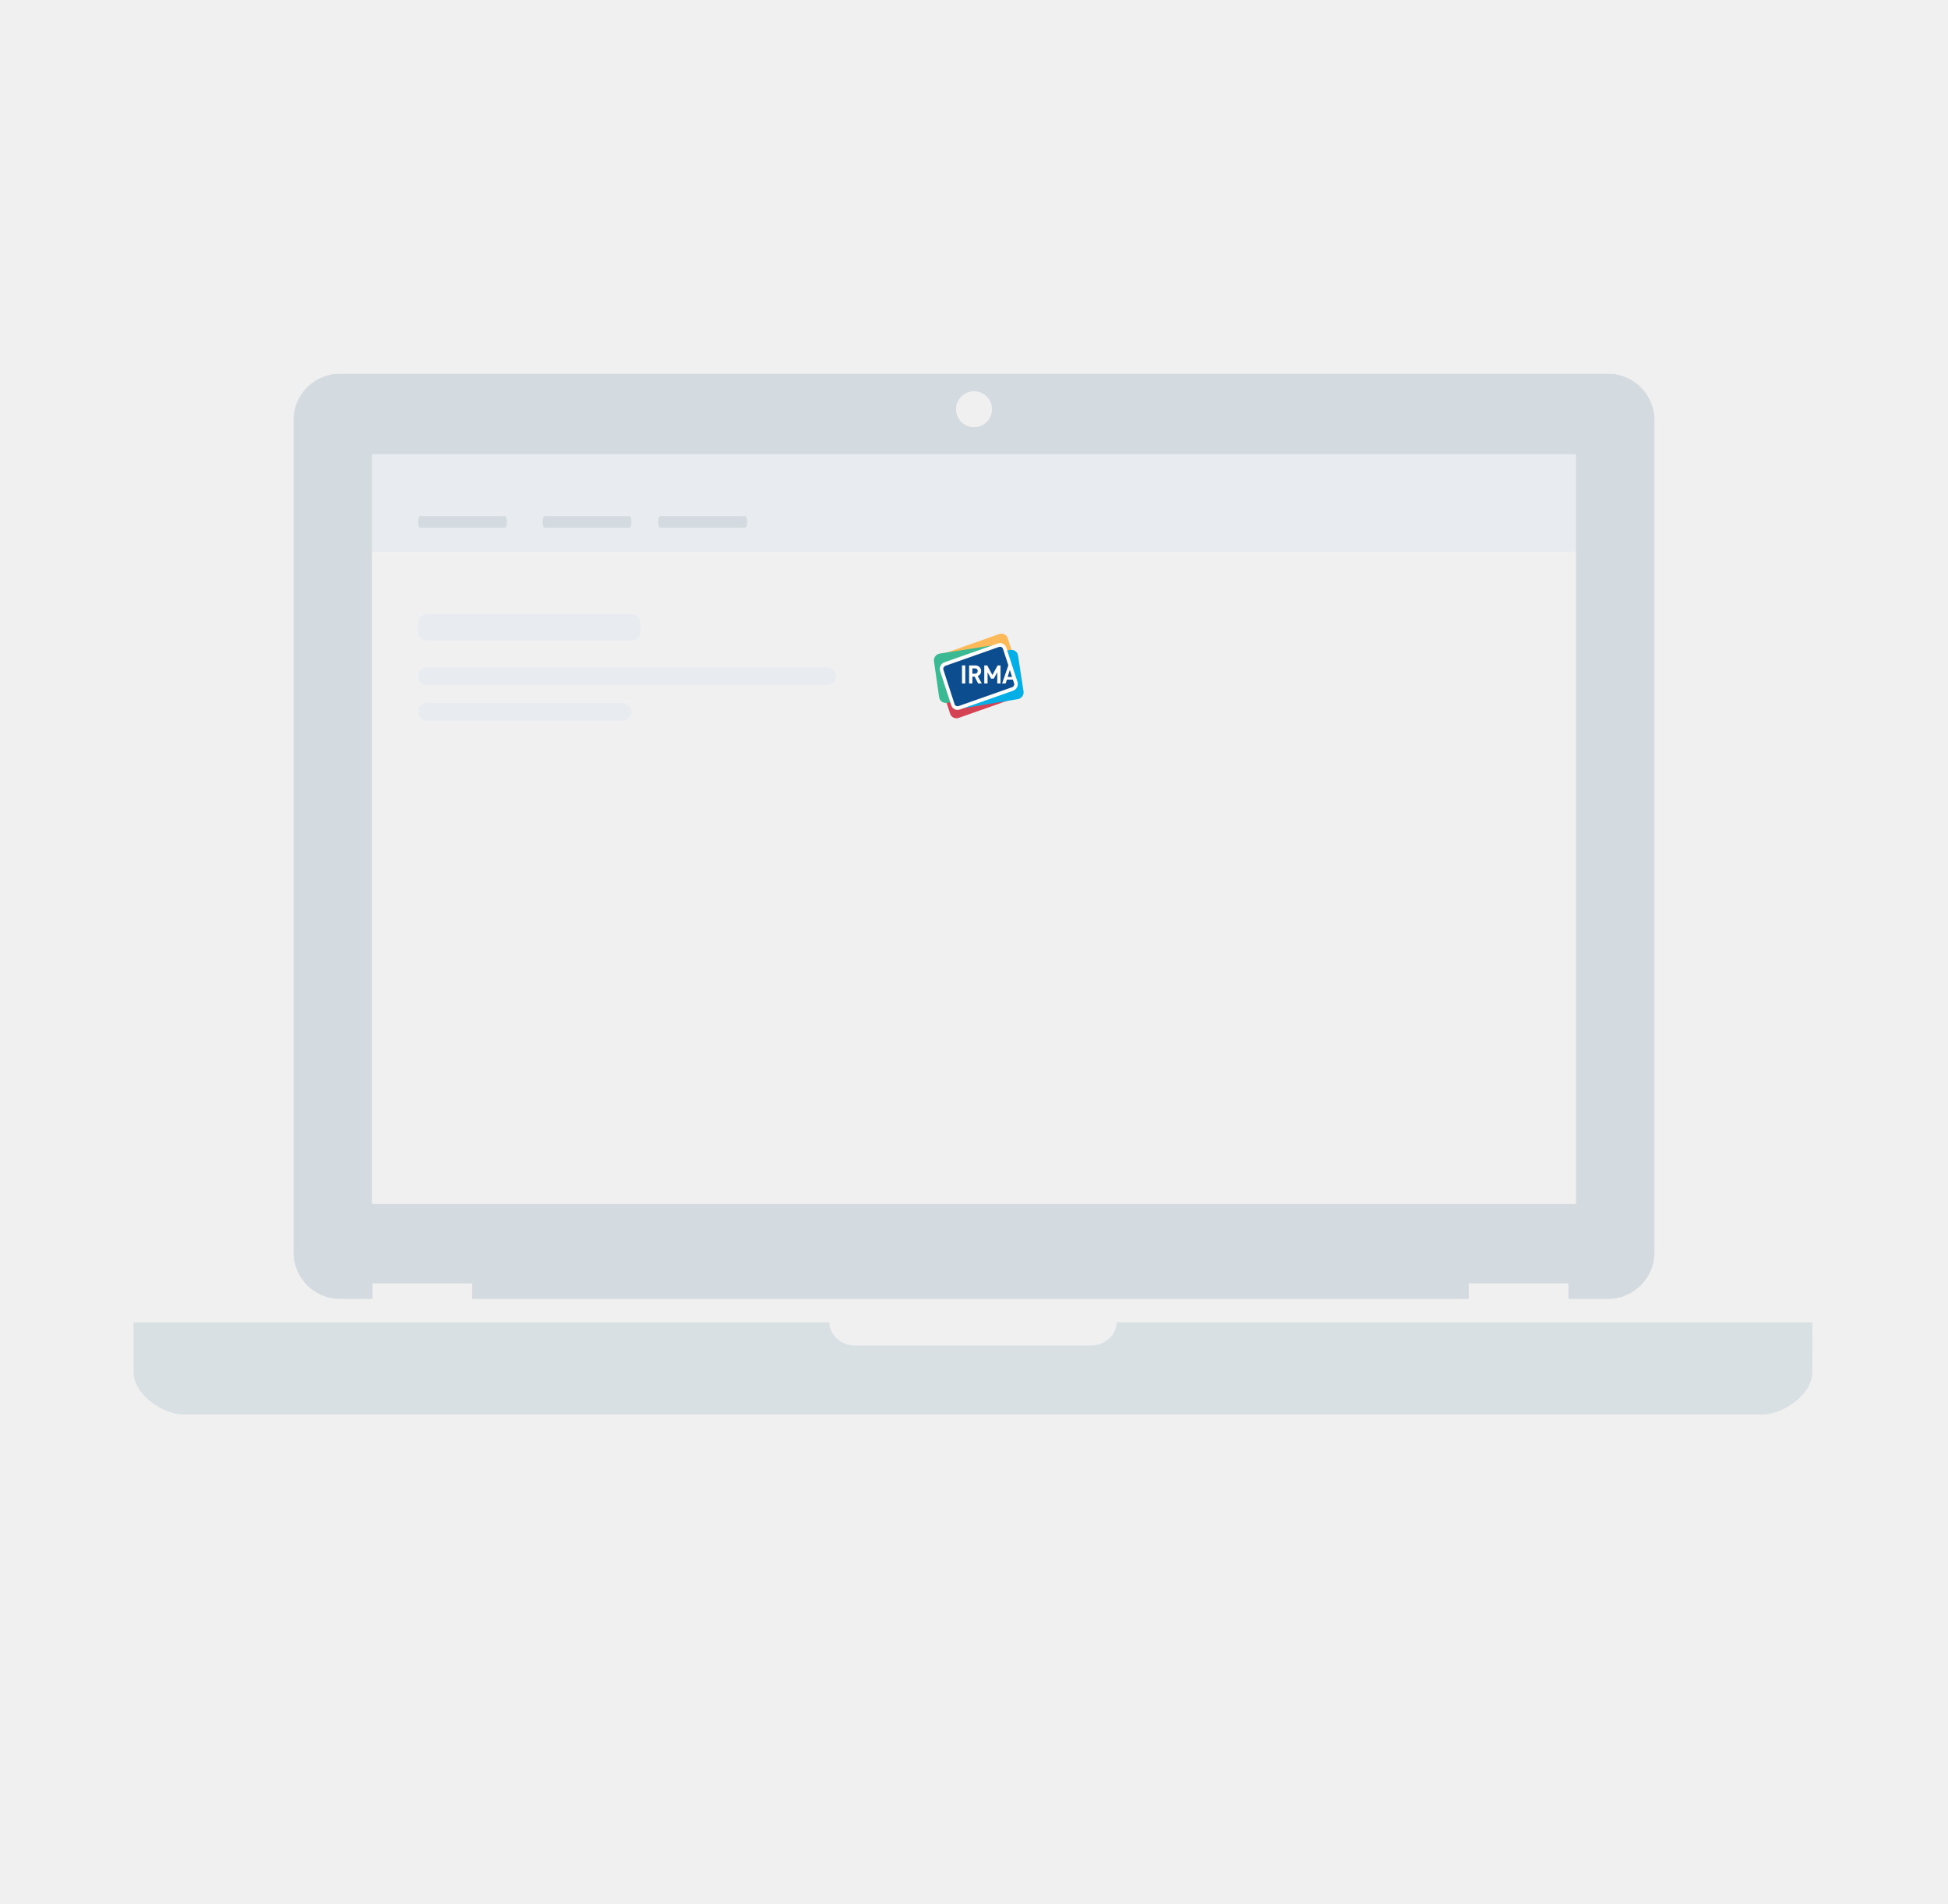
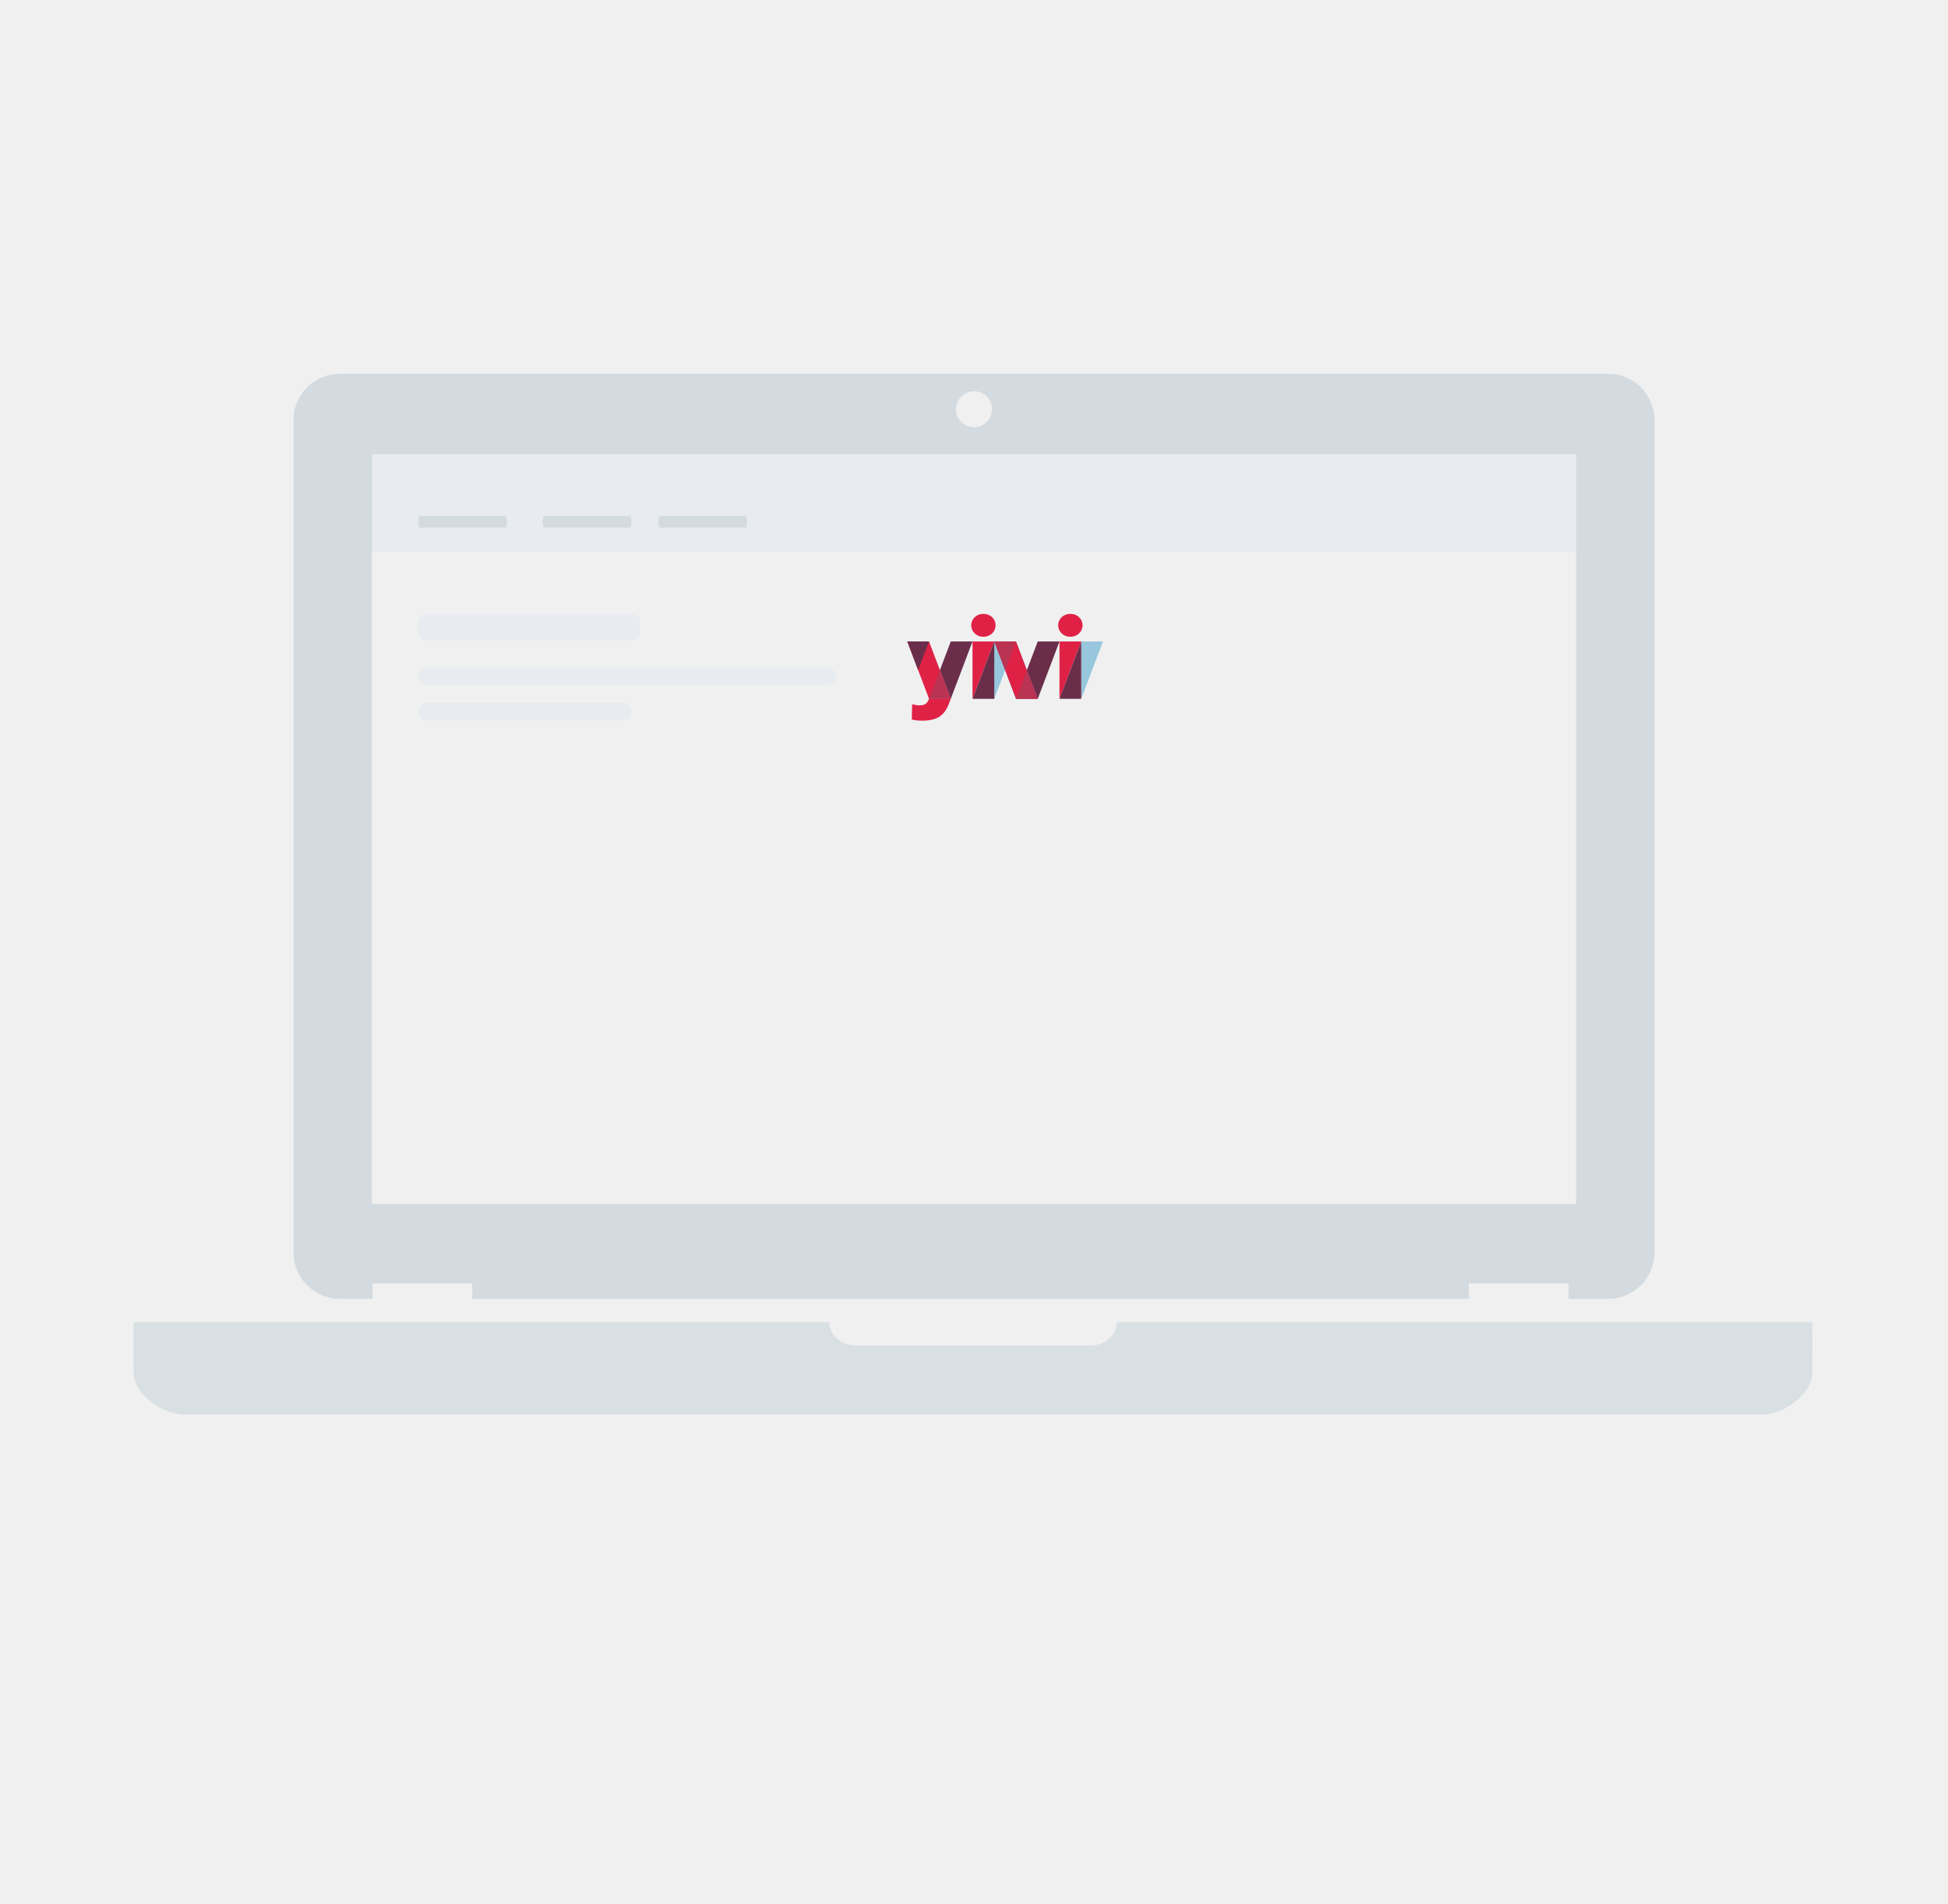
- <svg xmlns="http://www.w3.org/2000/svg" xmlns:xlink="http://www.w3.org/1999/xlink" width="219px" height="214px" viewBox="0 0 219 214" version="1.1">
+ <svg xmlns="http://www.w3.org/2000/svg" width="219" height="214" viewBox="0 0 219 214" fill="none">
+   <path fill-rule="evenodd" clip-rule="evenodd" d="M41 62H179V50H41V62Z" fill="#E8ECF0" />
+   <mask id="mask0_1_994" style="mask-type:luminance" maskUnits="userSpaceOnUse" x="15" y="148" width="189" height="11">
+     <path d="M15 148.607H203.768V159H15V148.607Z" fill="white" />
+   </mask>
+   <g mask="url(#mask0_1_994)">
+     <path fill-rule="evenodd" clip-rule="evenodd" d="M125.532 148.607C125.532 150.052 124.216 151.234 122.608 151.234H96.162C94.554 151.234 93.238 150.052 93.238 148.607H15V154.222H15.005C15.067 156.855 18.388 159 20.711 159H198.056C200.383 159 203.702 156.855 203.763 154.222L203.768 148.607H125.532Z" fill="#D9E0E4" />
+   </g>
+   <mask id="mask1_1_994" style="mask-type:luminance" maskUnits="userSpaceOnUse" x="15" y="42" width="189" height="117">
+     <path d="M15 159H204V42H15V159Z" fill="white" />
+   </mask>
+   <g mask="url(#mask1_1_994)">
+     <path fill-rule="evenodd" clip-rule="evenodd" d="M41.814 135.326H177.184V51.054H41.814V135.326ZM111.519 45.997C111.519 47.112 110.615 48.017 109.5 48.017C108.385 48.017 107.481 47.112 107.481 45.997C107.481 44.881 108.385 43.977 109.5 43.977C110.615 43.977 111.519 44.881 111.519 45.997ZM41.878 146V144.25H53.083V146H165.128V144.25H176.334V146H180.789C183.65 146 186 143.652 186 140.787V47.204C186 44.34 183.65 42 180.789 42H38.21C35.347 42 33 44.34 33 47.204V140.787C33 143.652 35.347 146 38.21 146H41.878Z" fill="#D4DBE0" />
+   </g>
+   <path d="M93 75H48C47.448 75 47 75.448 47 76C47 76.552 47.448 77 48 77H93C93.552 77 94 76.552 94 76C94 75.448 93.552 75 93 75Z" fill="#E8ECF0" />
+   <path d="M71 69H48C47.448 69 47 69.448 47 70V71C47 71.552 47.448 72 48 72H71C71.552 72 72 71.552 72 71V70C72 69.448 71.552 69 71 69Z" fill="#E8ECF0" />
+   <path d="M70 79H48C47.448 79 47 79.448 47 80C47 80.552 47.448 81 48 81H70C70.552 81 71 80.552 71 80C71 79.448 70.552 79 70 79Z" fill="#E8ECF0" />
+   <path fill-rule="evenodd" clip-rule="evenodd" d="M70.779 58H61.222C61.099 58 61 58.294 61 58.659C61 59.022 61.099 59.316 61.222 59.316H70.779C70.901 59.316 71 59.022 71 58.659C71 58.294 70.901 58 70.779 58Z" fill="#D4DBE0" />
+   <path fill-rule="evenodd" clip-rule="evenodd" d="M83.779 58H74.222C74.099 58 74 58.294 74 58.659C74 59.022 74.099 59.316 74.222 59.316H83.779C83.901 59.316 84 59.022 84 58.659C84 58.294 83.901 58 83.779 58Z" fill="#D4DBE0" />
+   <path fill-rule="evenodd" clip-rule="evenodd" d="M56.779 58H47.222C47.099 58 47 58.294 47 58.659C47 59.022 47.099 59.316 47.222 59.316H56.779C56.901 59.316 57 59.022 57 58.659C57 58.294 56.901 58 56.779 58Z" fill="#D4DBE0" />
+   <g clip-path="url(#clip0_1_994)">
+     <path d="M111.778 72.099L114.222 78.546H116.667L114.222 72.099H111.778Z" fill="#3EA6DE" />
+     <path d="M118.964 70.279C118.964 69.587 119.522 69 120.333 69C121.144 69 121.703 69.587 121.703 70.279C121.703 70.971 121.144 71.571 120.333 71.571C119.522 71.571 118.964 70.971 118.964 70.279Z" fill="#E02146" />
+     <path d="M121.556 72.099V78.546L124 72.099H121.556Z" fill="#97C6DD" />
+     <path d="M121.556 72.099H119.111V78.546L121.556 72.099Z" fill="#E02146" />
+     <path d="M119.111 78.546H121.556V72.099L119.111 78.546Z" fill="#6A2E4A" />
+     <path d="M111.778 72.099L111.778 78.546L114.222 72.099H111.778Z" fill="#97C6DD" />
+     <path d="M111.778 72.099H109.333V78.546L111.778 72.099Z" fill="#E02146" />
+     <path d="M109.334 78.546H111.778V72.099L109.334 78.546Z" fill="#6A2E4A" />
+     <path d="M104.445 78.546C104.225 79.125 103.914 79.277 103.395 79.277C103.063 79.277 102.798 79.225 102.547 79.146L102.506 80.87C102.849 80.961 103.287 81 103.673 81C105.375 81 106.179 80.421 106.692 79.067L106.889 78.546L104.445 78.546ZM111.778 72.099L114.222 78.546H116.667L114.222 72.099H111.778ZM109.186 70.279C109.186 69.587 109.745 69 110.556 69C111.367 69 111.925 69.587 111.925 70.279C111.925 70.971 111.367 71.571 110.556 71.571C109.745 71.571 109.186 70.971 109.186 70.279Z" fill="#E02146" />
+     <path d="M116.667 72.099L115.444 75.323L116.667 78.546L119.111 72.099H116.667ZM106.889 72.099L105.667 75.323L106.889 78.546L109.333 72.099H106.889Z" fill="#6A2E4A" />
+     <path d="M102 72.099L104.444 78.546H106.889L104.445 72.099H102Z" fill="#E02146" />
+     <path d="M104.445 72.099H102L103.222 75.323L104.445 72.099Z" fill="#6A2E4A" />
+     <path d="M114.222 72.099H111.778L113 75.323L114.222 72.099ZM114.222 78.546H116.667L115.445 75.323L114.222 78.546ZM104.444 78.546H106.889L105.667 75.323L104.444 78.546Z" fill="#BA3353" />
+   </g>
  <defs>
-     <polygon id="path-1" points="0 0.607 188.768 0.607 188.768 11 0 11" />
-     <polygon id="path-3" points="0 117 189 117 189 0 0 0" />
+     <clipPath id="clip0_1_994">
+       <rect width="22" height="12" fill="white" transform="translate(102 69)" />
+     </clipPath>
  </defs>
-   <g id="step_1" stroke="none" stroke-width="1" fill="none" fill-rule="evenodd">
-     <g id="Group-4" transform="translate(15, 42)">
-       <polygon id="Fill-32" fill="#E8ECF0" points="26 20 164 20 164 8 26 8" />
-       <g id="Background">
-         <g id="Group-3" transform="translate(0, 106)">
-           <mask id="mask-2" fill="white">
-             <use xlink:href="#path-1" />
-           </mask>
-           <g id="Clip-2" />
-           <path d="M110.532,0.607 C110.532,2.052 109.216,3.234 107.608,3.234 L81.162,3.234 C79.554,3.234 78.238,2.052 78.238,0.607 L-0,0.607 L-0,6.222 L0.005,6.222 C0.067,8.855 3.388,11 5.711,11 L183.056,11 C185.383,11 188.702,8.855 188.763,6.222 L188.768,0.607 L110.532,0.607 Z" id="Fill-1" fill="#D9E0E4" mask="url(#mask-2)" />
-         </g>
-         <mask id="mask-4" fill="white">
-           <use xlink:href="#path-3" />
-         </mask>
-         <g id="Clip-5" />
-         <path d="M26.814,93.326 L162.184,93.326 L162.184,9.054 L26.814,9.054 L26.814,93.326 Z M96.519,3.997 C96.519,5.112 95.615,6.017 94.5,6.017 C93.385,6.017 92.481,5.112 92.481,3.997 C92.481,2.881 93.385,1.977 94.5,1.977 C95.615,1.977 96.519,2.881 96.519,3.997 Z M26.878,104 L26.878,102.25 L38.083,102.25 L38.083,104 L150.128,104 L150.128,102.25 L161.334,102.25 L161.334,104 L165.789,104 C168.65,104 171,101.652 171,98.787 L171,5.204 C171,2.34 168.65,0 165.789,0 L23.21,0 C20.347,0 18,2.34 18,5.204 L18,98.787 C18,101.652 20.347,104 23.21,104 L26.878,104 Z" id="Fill-4" fill="#D4DBE0" mask="url(#mask-4)" />
-       </g>
-       <g id="Group" transform="translate(32, 27)" fill="#E8ECF0">
-         <rect id="Rectangle" x="0" y="6" width="47" height="2" rx="1" />
-         <rect id="Rectangle" x="0" y="0" width="25" height="3" rx="1" />
-         <rect id="Rectangle" x="0" y="10" width="24" height="2" rx="1" />
-       </g>
-       <path d="M55.779,16 L46.222,16 C46.099,16 46,16.295 46,16.659 C46,17.022 46.099,17.316 46.222,17.316 L55.779,17.316 C55.901,17.316 56,17.022 56,16.659 C56,16.295 55.901,16 55.779,16" id="Fill-3" fill="#D4DBE0" />
-       <path d="M68.779,16 L59.222,16 C59.099,16 59,16.295 59,16.659 C59,17.022 59.099,17.316 59.222,17.316 L68.779,17.316 C68.901,17.316 69,17.022 69,16.659 C69,16.295 68.901,16 68.779,16" id="Fill-3" fill="#D4DBE0" />
-       <path d="M41.779,16 L32.222,16 C32.099,16 32,16.295 32,16.659 C32,17.022 32.099,17.316 32.222,17.316 L41.779,17.316 C41.901,17.316 42,17.022 42,16.659 C42,16.295 41.901,16 41.779,16" id="Fill-3" fill="#D4DBE0" />
-     </g>
-     <g id="Logo/Irma-2019" transform="translate(102, 68)">
-       <g id="Group-20" transform="translate(2.993548, 3.221477)">
-         <path d="M9.27,6.381 L8.013,2.513 C7.914,2.209 7.631,2.006 7.309,2.006 C7.22,2.006 7.133,2.021 7.048,2.05 L1.064,4.16 C0.661,4.302 0.439,4.74 0.568,5.137 L1.825,9.005 C1.924,9.308 2.206,9.512 2.529,9.512 C2.617,9.512 2.705,9.497 2.789,9.467 L8.774,7.357 C9.176,7.216 9.399,6.777 9.27,6.381" id="Fill-1" fill="#D34354" />
-         <path d="M9.56,4.375 L8.302,0.507 C8.204,0.204 7.921,4.29530201e-05 7.598,4.29530201e-05 C7.51,4.29530201e-05 7.423,0.015 7.338,0.045 L1.353,2.155 C0.951,2.297 0.729,2.735 0.858,3.131 L2.115,6.999 C2.213,7.303 2.496,7.507 2.819,7.507 C2.907,7.507 2.995,7.491 3.079,7.462 L9.064,5.352 C9.466,5.21 9.689,4.772 9.56,4.375" id="Fill-4" fill="#FCB959" />
-         <path d="M8.359,5.938 L7.782,1.899 C7.737,1.582 7.493,1.329 7.176,1.27 C7.089,1.254 7,1.252 6.912,1.266 L0.662,2.237 C0.242,2.303 -0.052,2.693 0.008,3.107 L0.585,7.146 C0.63,7.462 0.874,7.715 1.191,7.775 C1.278,7.791 1.367,7.792 1.455,7.779 L7.705,6.807 C8.125,6.742 8.419,6.352 8.359,5.938" id="Fill-6" fill="#3BB992" />
-         <path d="M10.073,6.487 L9.457,2.454 C9.409,2.138 9.163,1.888 8.845,1.832 C8.758,1.816 8.669,1.816 8.581,1.83 L2.341,2.867 C1.921,2.936 1.631,3.329 1.695,3.743 L2.311,7.776 C2.359,8.092 2.605,8.342 2.923,8.398 C3.01,8.414 3.099,8.414 3.187,8.4 L9.427,7.363 C9.847,7.294 10.137,6.9 10.073,6.487" id="Fill-9" fill="#05AFE5" />
-         <path d="M2.654,8.364 C2.416,8.364 2.208,8.216 2.137,7.996 L0.88,4.128 C0.786,3.838 0.953,3.517 1.252,3.411 L7.237,1.302 C7.301,1.279 7.367,1.268 7.434,1.268 C7.671,1.268 7.879,1.415 7.951,1.635 L9.208,5.504 C9.302,5.793 9.135,6.114 8.836,6.22 L2.851,8.33 C2.787,8.352 2.721,8.364 2.654,8.364" id="Fill-11" fill="#0C4D90" />
-         <path d="M7.434,1.473 C7.583,1.473 7.718,1.56 7.764,1.701 L9.021,5.569 C9.08,5.752 8.969,5.956 8.772,6.026 L2.788,8.135 C2.743,8.151 2.698,8.158 2.654,8.158 C2.504,8.158 2.37,8.071 2.324,7.93 L1.067,4.062 C1.007,3.88 1.119,3.675 1.315,3.606 L7.3,1.496 C7.345,1.48 7.39,1.473 7.434,1.473 M7.434,1.062 C7.345,1.062 7.258,1.078 7.174,1.107 L1.189,3.217 C0.786,3.359 0.564,3.797 0.693,4.194 L1.95,8.062 C2.049,8.365 2.332,8.569 2.654,8.569 C2.742,8.569 2.83,8.554 2.914,8.524 L8.899,6.414 C9.302,6.272 9.524,5.834 9.395,5.438 L8.138,1.57 C8.039,1.266 7.756,1.062 7.434,1.062" id="Fill-13" fill="#FEFEFE" />
-         <polygon id="Fill-15" fill="#FEFEFE" points="3.158 5.6 3.527 5.6 3.527 3.569 3.158 3.569" />
-         <path d="M3.955,3.569 L4.632,3.569 C4.832,3.569 4.994,3.63 5.119,3.752 C5.244,3.874 5.307,4.024 5.307,4.204 C5.307,4.332 5.272,4.447 5.204,4.548 C5.136,4.649 5.043,4.725 4.926,4.776 L5.38,5.6 L4.972,5.6 L4.577,4.834 L4.325,4.834 L4.325,5.6 L3.955,5.6 L3.955,3.569 Z M4.632,3.905 L4.325,3.905 L4.325,4.497 L4.632,4.497 C4.72,4.497 4.791,4.47 4.843,4.416 C4.896,4.362 4.922,4.29 4.922,4.201 C4.922,4.114 4.896,4.043 4.843,3.988 C4.791,3.933 4.72,3.905 4.632,3.905 L4.632,3.905 Z" id="Fill-17" fill="#FEFEFE" />
-         <polygon id="Fill-18" fill="#FEFEFE" points="6.729 5.06 6.425 5.059 6.031 4.338 6.031 5.6 5.661 5.6 5.661 3.569 5.99 3.569 6.576 4.651 7.165 3.569 7.49 3.569 7.49 5.6 7.121 5.6 7.121 4.341" />
-         <path d="M9.031,5.6 L8.9,5.167 L8.201,5.167 L8.07,5.6 L7.668,5.6 L8.363,3.569 L8.735,3.569 L9.43,5.6 L9.031,5.6 Z M8.55,4.024 L8.292,4.869 L8.809,4.869 L8.55,4.024 Z" id="Fill-19" fill="#FEFEFE" />
-       </g>
-     </g>
-   </g>
</svg>
